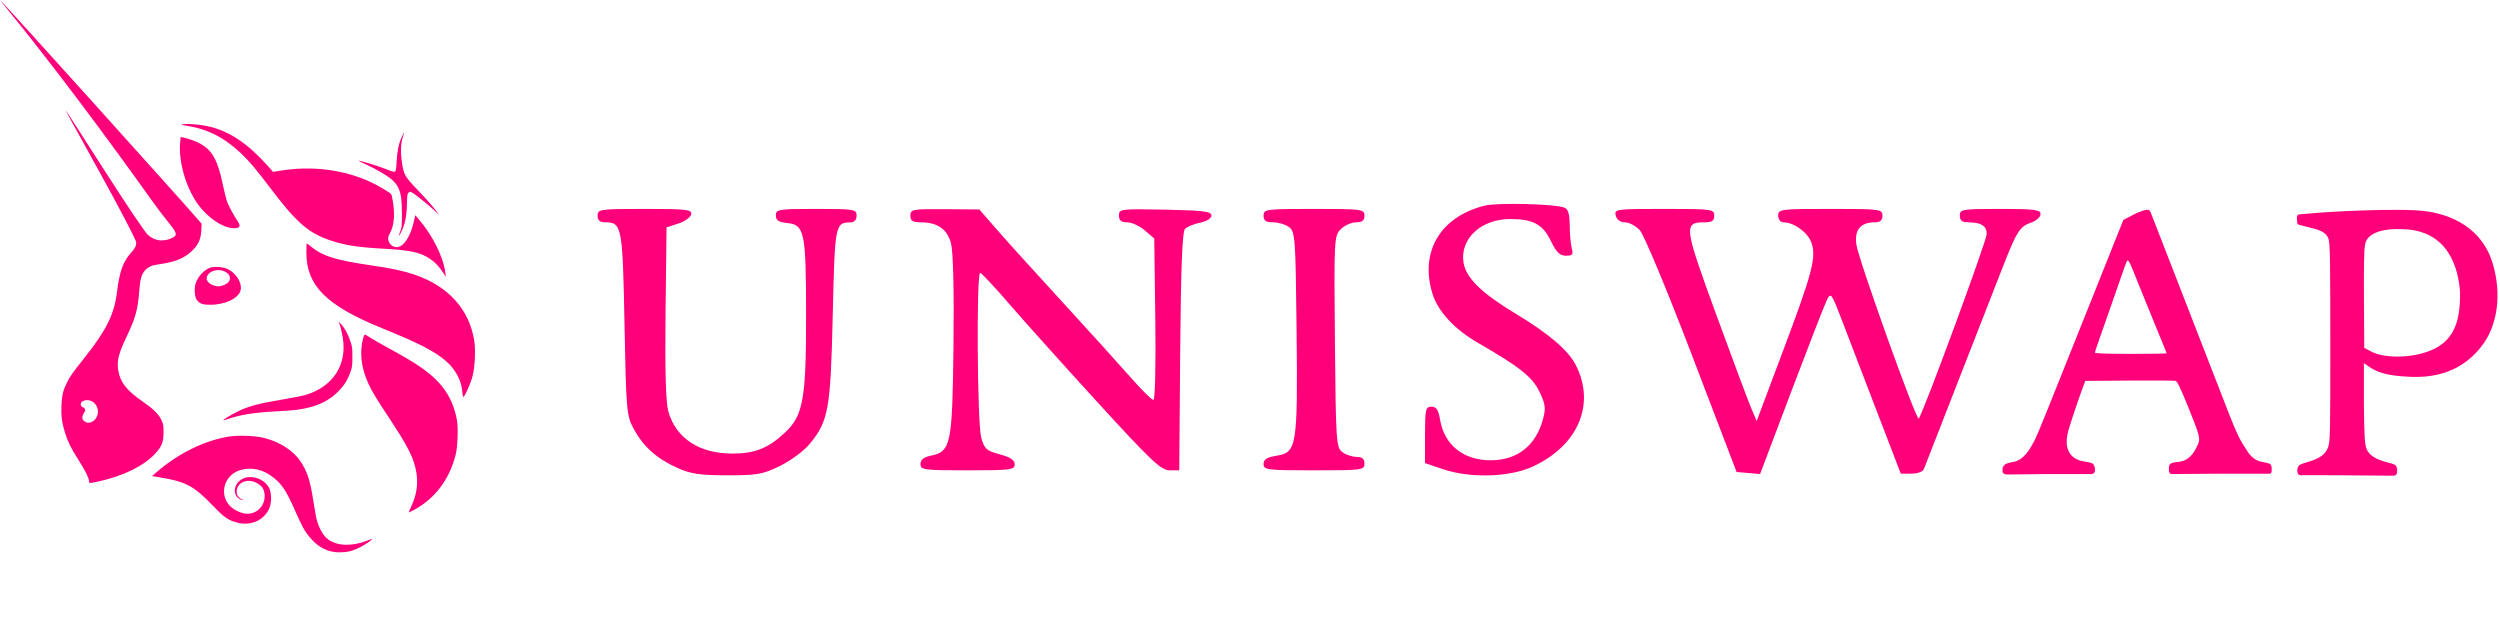
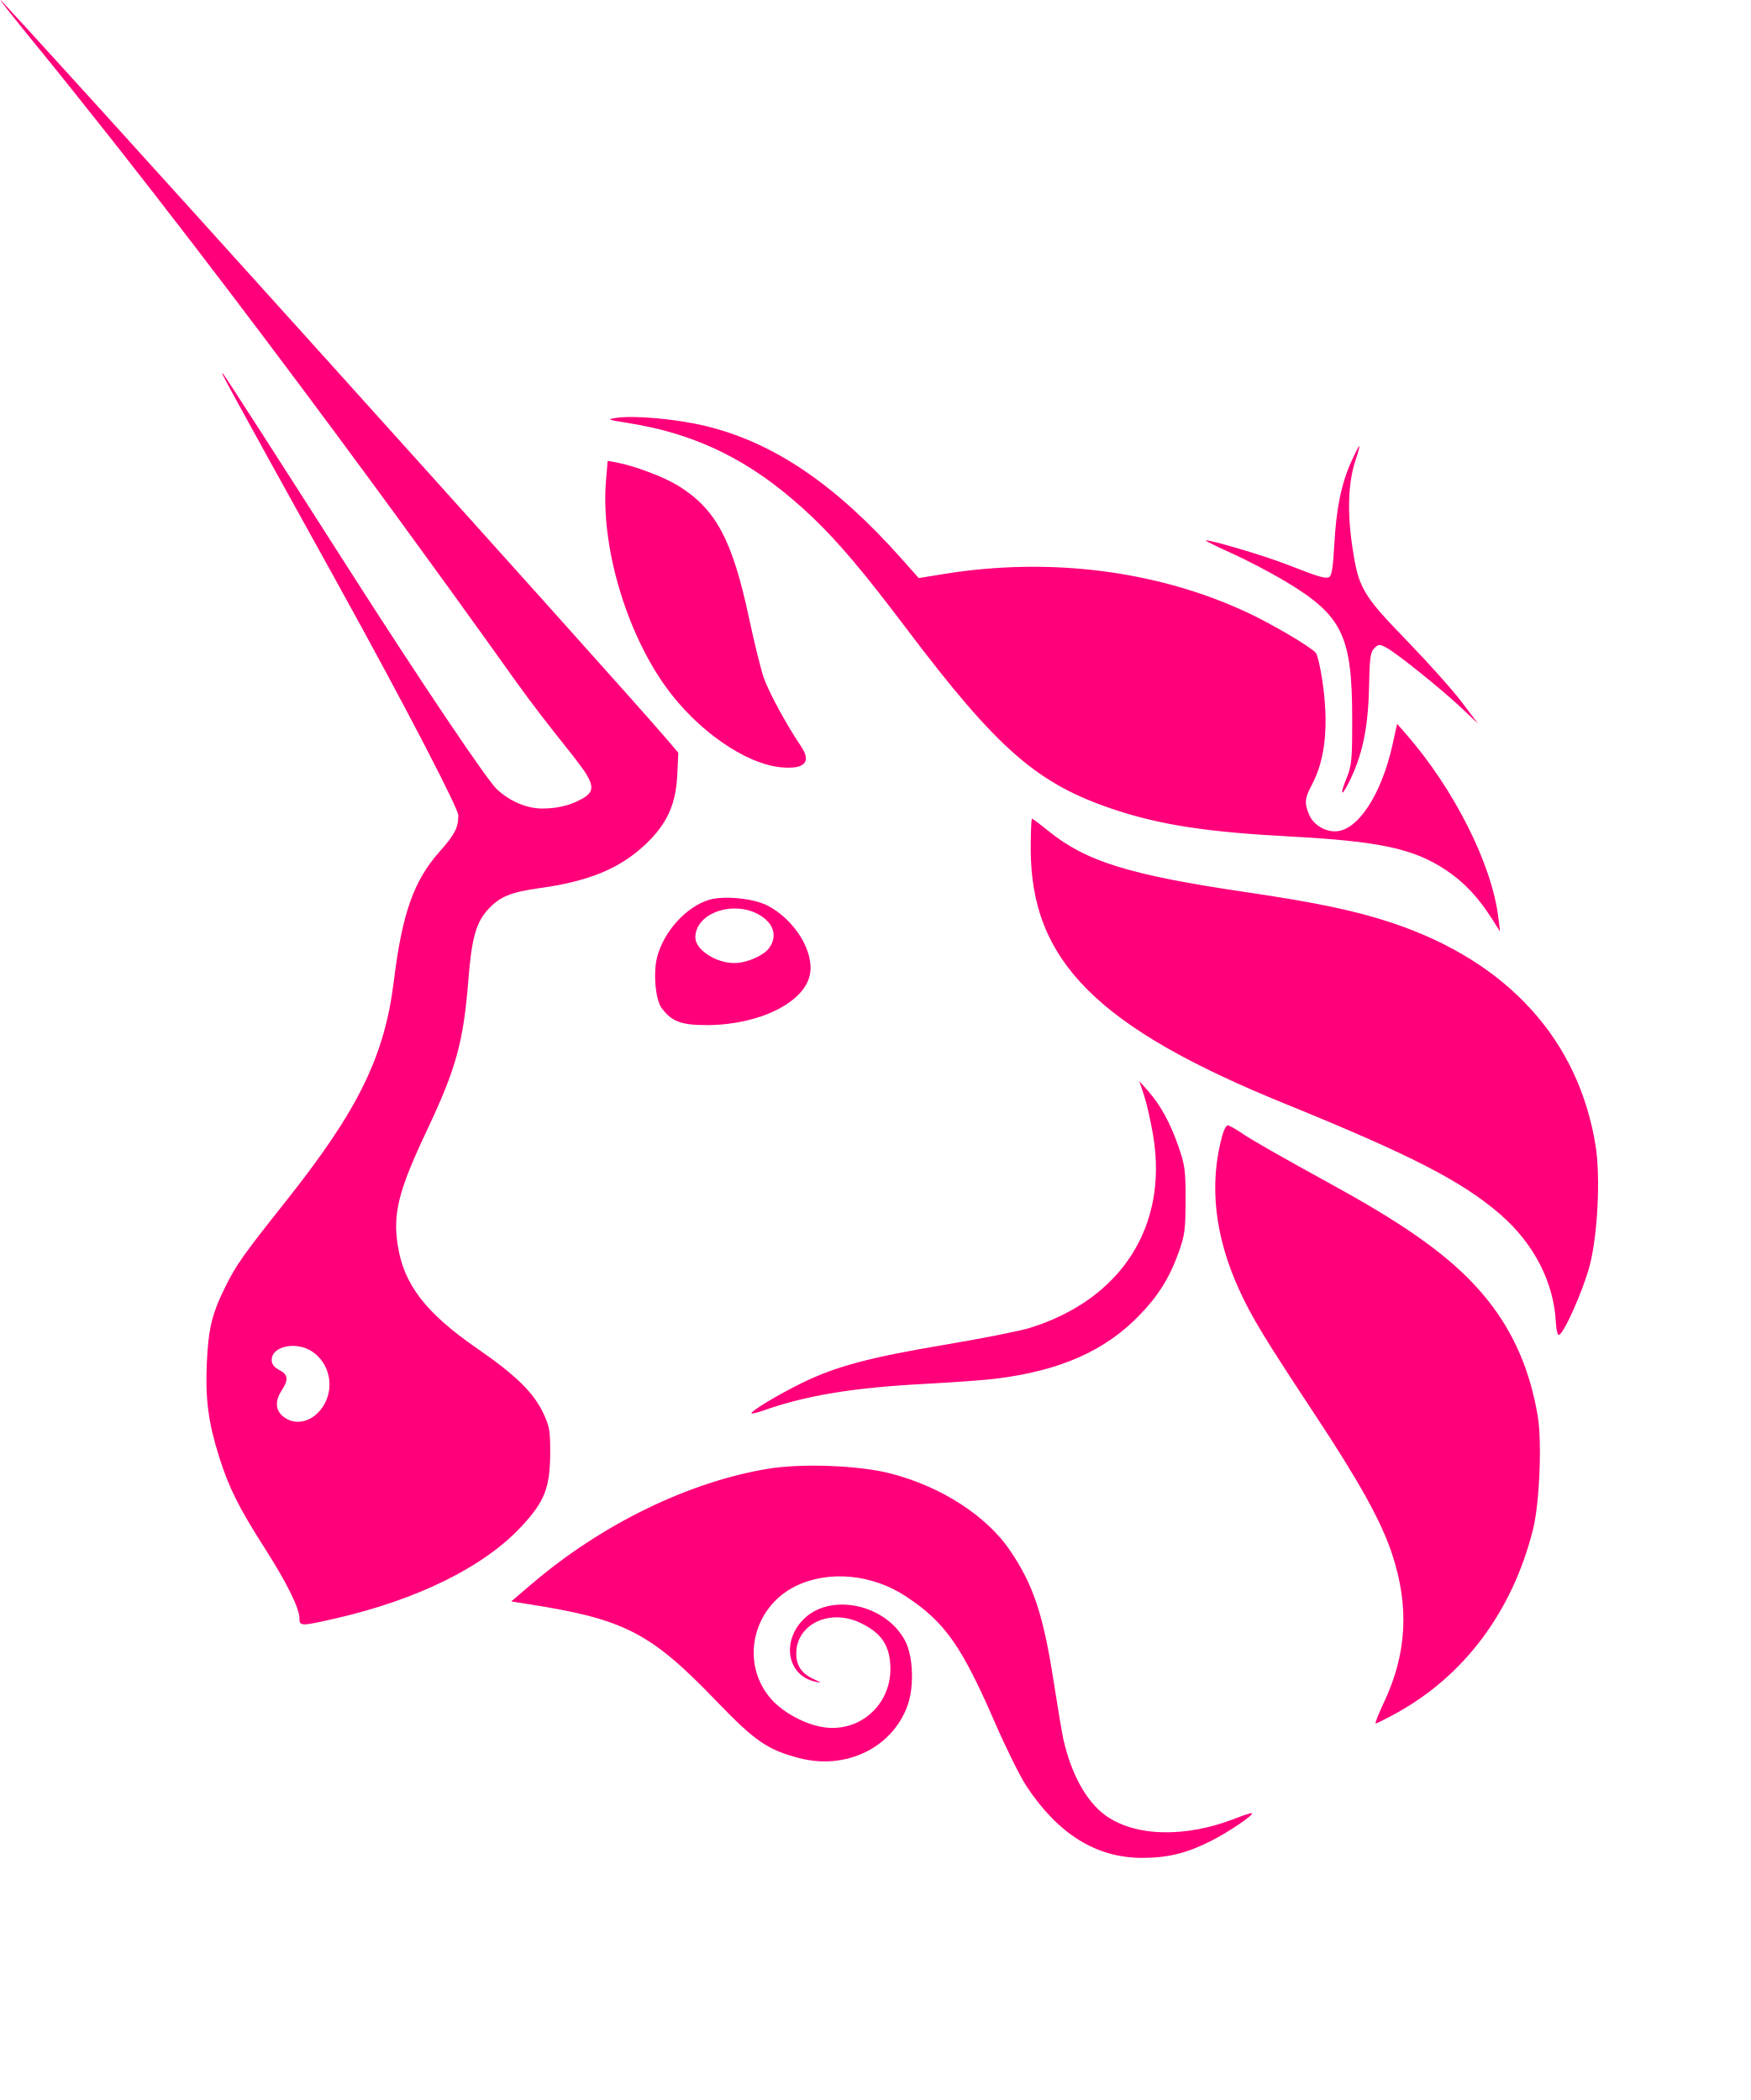
- <svg xmlns="http://www.w3.org/2000/svg" width="961" height="240" viewBox="0 0 961 240" fill="none">
+ <svg xmlns="http://www.w3.org/2000/svg" width="200" height="240" viewBox="0 0 200 240" fill="none">
  <path fill-rule="evenodd" clip-rule="evenodd" d="M3.759 4.707C27.739 34.105 54.068 71.037 58.327 77.011C58.554 77.329 58.718 77.56 58.816 77.697C61.086 80.866 62.96 83.222 64.383 85.011L64.383 85.011L64.383 85.011C67.543 88.983 68.48 90.162 66.595 91.244C65.074 92.117 63.506 92.405 61.94 92.405C60.17 92.405 58.175 91.544 56.723 90.153C55.696 89.169 48.672 78.864 39.106 63.873C31.787 52.402 25.662 42.886 25.495 42.727C25.109 42.358 25.116 42.371 38.36 66.307C46.676 81.338 52.365 92.445 52.365 93.155C52.365 94.601 51.974 95.361 50.209 97.349C47.266 100.666 45.951 104.392 45.001 112.103C43.937 120.747 40.943 126.854 32.647 137.304C27.791 143.422 26.996 144.543 25.77 147.009C24.227 150.114 23.803 151.853 23.631 155.774C23.449 159.92 23.803 162.598 25.057 166.561C26.155 170.031 27.3 172.323 30.23 176.906C32.758 180.86 34.213 183.799 34.213 184.949C34.213 185.864 34.386 185.865 38.303 184.972C47.678 182.833 55.29 179.073 59.571 174.464C62.221 171.611 62.843 170.036 62.863 166.127C62.877 163.57 62.787 163.035 62.103 161.564C60.989 159.169 58.962 157.179 54.492 154.093C48.636 150.049 46.135 146.794 45.444 142.317C44.877 138.644 45.535 136.052 48.774 129.194C52.127 122.095 52.959 119.07 53.521 111.914C53.884 107.291 54.386 105.468 55.701 104.005C57.073 102.479 58.307 101.962 61.702 101.493C67.235 100.73 70.758 99.284 73.654 96.588C76.167 94.25 77.218 91.996 77.38 88.604L77.502 86.033L76.098 84.38C71.014 78.392 0.354 0 0.041 0C-0.026 0 1.647 2.118 3.759 4.707ZM37.068 160.465C38.217 158.408 37.606 155.765 35.683 154.473C33.866 153.253 31.044 153.828 31.044 155.418C31.044 155.903 31.31 156.256 31.908 156.568C32.916 157.092 32.99 157.681 32.197 158.885C31.393 160.105 31.458 161.177 32.379 161.905C33.864 163.08 35.967 162.434 37.068 160.465ZM71.669 48.325C69.401 47.969 69.305 47.927 70.373 47.762C72.418 47.444 77.249 47.877 80.577 48.676C88.348 50.542 95.419 55.322 102.967 63.81L104.972 66.066L107.841 65.6C119.926 63.638 132.22 65.197 142.503 69.995C145.332 71.315 149.792 73.943 150.349 74.618C150.526 74.833 150.853 76.219 151.073 77.697C151.837 82.811 151.455 86.73 149.906 89.658C149.064 91.251 149.017 91.756 149.583 93.12C150.035 94.208 151.296 95.013 152.545 95.011C155.1 95.008 157.85 90.835 159.125 85.03L159.631 82.724L160.634 83.871C166.134 90.166 170.455 98.751 171.197 104.861L171.39 106.454L170.466 105.006C168.874 102.514 167.276 100.817 165.228 99.449C161.538 96.982 157.635 96.143 147.301 95.593C137.967 95.096 132.685 94.29 127.447 92.565C118.534 89.63 114.042 85.721 103.455 71.692C98.753 65.461 95.847 62.013 92.956 59.236C86.387 52.928 79.932 49.619 71.669 48.325ZM152.454 62.238C152.689 58.062 153.25 55.308 154.377 52.793C154.823 51.797 155.241 50.982 155.305 50.982C155.37 50.982 155.176 51.717 154.874 52.615C154.055 55.056 153.92 58.395 154.485 62.279C155.201 67.208 155.609 67.919 160.766 73.243C163.185 75.741 165.999 78.89 167.019 80.243L168.874 82.701L167.019 80.944C164.751 78.795 159.535 74.605 158.383 74.006C157.61 73.604 157.495 73.611 157.019 74.09C156.58 74.531 156.487 75.195 156.426 78.331C156.331 83.218 155.672 86.356 154.08 89.492C153.219 91.189 153.083 90.827 153.862 88.912C154.444 87.482 154.503 86.853 154.499 82.122C154.49 72.615 153.372 70.33 146.819 66.415C145.16 65.423 142.424 63.992 140.741 63.236C139.059 62.479 137.722 61.82 137.77 61.771C137.956 61.584 144.347 63.468 146.919 64.468C150.745 65.954 151.376 66.147 151.841 65.968C152.152 65.847 152.303 64.931 152.454 62.238ZM69.238 54.939C68.621 62.279 71.47 72.097 76.075 78.501C79.645 83.465 85.179 87.323 89.264 87.695C91.939 87.939 92.743 87.093 91.533 85.308C89.853 82.83 87.786 79.014 87.239 77.38C86.9 76.365 86.162 73.367 85.599 70.718C83.678 61.673 81.79 58.15 77.429 55.475C75.839 54.5 72.445 53.224 70.477 52.861L69.429 52.668L69.238 54.939ZM146.869 126.161C125.348 117.409 117.768 109.812 117.768 96.994C117.768 95.107 117.833 93.564 117.911 93.564C117.99 93.564 118.822 94.186 119.761 94.948C124.125 98.483 129.012 99.993 142.541 101.986C150.501 103.16 154.981 104.107 159.114 105.492C172.249 109.892 180.376 118.821 182.314 130.984C182.877 134.518 182.547 141.145 181.634 144.638C180.913 147.397 178.713 152.369 178.13 152.56C177.968 152.613 177.809 151.987 177.768 151.135C177.547 146.568 175.262 142.122 171.425 138.791C167.062 135.004 161.2 131.99 146.869 126.161ZM130.721 125.198C131.023 126.107 131.491 128.176 131.76 129.797C133.484 140.159 128.099 148.531 117.624 151.775C116.515 152.118 112.147 152.982 107.917 153.693C99.354 155.133 95.533 156.153 91.694 158.021C88.971 159.346 85.674 161.33 85.87 161.527C85.933 161.591 86.555 161.441 87.251 161.194C92.093 159.477 97.481 158.588 105.667 158.158C108.916 157.988 112.611 157.716 113.879 157.555C121.172 156.627 126.227 154.389 130.158 150.348C132.345 148.099 133.649 146.004 134.7 143.05C135.366 141.176 135.456 140.48 135.461 137.16C135.467 133.777 135.386 133.158 134.664 131.077C133.719 128.349 132.604 126.302 131.192 124.701L130.172 123.545L130.721 125.198ZM141.626 147.494C138.766 141.285 138.11 135.291 139.676 129.701C139.844 129.103 140.113 128.614 140.276 128.614C140.438 128.614 141.112 128.983 141.775 129.433C143.092 130.329 145.735 131.838 152.775 135.715C161.561 140.553 166.57 144.299 169.976 148.58C172.959 152.328 174.805 156.597 175.693 161.803C176.197 164.752 175.902 171.848 175.153 174.817C172.791 184.18 167.301 191.534 159.471 195.826C158.324 196.454 157.294 196.97 157.182 196.973C157.071 196.975 157.489 195.902 158.111 194.587C160.745 189.025 161.045 183.615 159.054 177.594C157.834 173.907 155.348 169.408 150.328 161.804C144.492 152.964 143.061 150.611 141.626 147.494ZM87.766 167.858C78.715 169.343 68.778 174.181 60.792 180.992L58.415 183.02L60.504 183.35C71.408 185.069 74.344 186.594 81.908 194.464C86.26 198.992 87.73 200 91.341 200.931C96.643 202.298 101.87 199.786 103.663 195.008C104.464 192.873 104.357 189.338 103.438 187.563C101.252 183.336 94.883 181.97 91.804 185.066C89.238 187.645 89.986 191.53 93.176 192.198C93.907 192.352 93.886 192.319 92.99 191.91C91.594 191.272 90.987 190.388 90.98 188.981C90.962 185.682 94.699 183.83 98.176 185.414C100.722 186.575 101.733 188.091 101.733 190.749C101.733 194.842 98.284 197.926 94.271 197.422C92.125 197.152 89.502 195.766 88.095 194.16C84.555 190.117 85.934 183.737 90.876 181.289C94.639 179.426 99.641 179.885 103.519 182.45C107.975 185.398 109.87 188.092 113.708 196.934C114.958 199.813 116.566 203.054 117.281 204.136C120.917 209.633 125.273 212.329 130.52 212.329C133.414 212.329 135.591 211.795 138.33 210.414C140.365 209.387 143.25 207.436 143.042 207.227C142.983 207.168 142.139 207.433 141.166 207.816C135.437 210.073 129.613 209.918 126.231 207.417C124.101 205.843 122.383 202.707 121.5 198.785C121.347 198.106 120.843 195.108 120.379 192.122C119.203 184.554 118.074 181.152 115.441 177.248C112.747 173.254 107.568 169.902 101.778 168.405C98.166 167.471 91.667 167.217 87.766 167.858ZM75.09 109.345C75.871 106.429 78.396 103.648 80.994 102.842C82.646 102.33 86.06 102.657 87.666 103.481C90.777 105.079 93.035 108.718 92.545 111.345C91.947 114.548 86.805 117.111 80.889 117.153C77.867 117.174 76.751 116.764 75.598 115.208C74.883 114.244 74.613 111.124 75.09 109.345ZM86.871 104.623C88.423 105.58 88.822 106.995 87.91 108.304C87.281 109.206 85.336 110.063 83.914 110.063C81.778 110.063 79.448 108.531 79.448 107.128C79.448 104.309 83.916 102.8 86.871 104.623ZM550.571 112.695C545.745 96.642 553.704 83.327 570.686 79.049C575.556 77.821 597.609 78.375 601.387 79.82C602.775 80.35 603.379 82.383 603.392 86.561C603.401 89.852 603.76 93.848 604.188 95.442C604.838 97.858 604.458 98.333 601.909 98.294C599.603 98.258 598.209 96.907 596.262 92.819C593.153 86.289 589.388 84.213 580.615 84.188C569.415 84.156 561.22 91.697 562.554 100.808C563.423 106.737 569.347 112.571 582.641 120.591C595.29 128.22 602.673 134.494 605.614 140.115C613.48 155.143 606.763 171.225 589.238 179.328C580.242 183.487 565.165 183.917 554.565 180.317L547.777 178.011V167.165C547.777 157.342 548.011 156.317 550.25 156.317C552.123 156.317 552.932 157.555 553.589 161.433C555.225 171.076 562.553 176.93 572.99 176.93C583.214 176.93 590.361 171.344 593.099 161.215C594.265 156.9 594.064 155.309 591.751 150.549C588.979 144.842 584.206 141.055 567.995 131.703C559 126.513 552.639 119.574 550.571 112.695ZM232.791 85.457C230.579 85.457 229.716 84.734 229.716 82.88C229.716 80.426 230.579 80.304 247.912 80.304C264 80.304 266.059 80.546 265.69 82.392C265.459 83.541 263.236 85.135 260.747 85.935L256.221 87.389L255.835 120.243C255.576 142.165 255.94 154.811 256.927 158.249C259.862 168.474 268.815 174.354 281.447 174.354C290.241 174.354 295.378 172.298 301.832 166.192C308.774 159.628 309.881 153.391 309.859 120.975C309.838 89 309.281 86.361 302.414 85.698C299.289 85.395 298.242 84.667 298.242 82.799C298.242 80.47 299.273 80.304 313.757 80.304C328.41 80.304 329.272 80.447 329.272 82.88C329.272 84.468 328.403 85.465 327.009 85.476C321.021 85.529 320.911 86.099 320.105 121.16C319.269 157.57 318.488 161.881 311.109 170.8C308.981 173.373 303.906 177.109 299.832 179.103C293.193 182.352 291.081 182.725 279.494 182.704C268.813 182.682 265.441 182.166 260.1 179.735C252.304 176.186 247.234 171.593 243.496 164.691C240.887 159.873 240.664 157.266 240.06 124.623C239.368 87.258 239.033 85.457 232.791 85.457ZM353.777 85.457C350.821 85.457 349.959 84.875 349.959 82.88C349.959 80.465 350.785 80.31 363.211 80.409L376.464 80.515L382.805 87.817C386.29 91.833 397.654 104.396 408.055 115.733C418.457 127.071 430.399 140.26 434.592 145.043C438.786 149.827 442.733 153.74 443.364 153.74C444.012 153.74 444.335 140.228 444.104 122.706L443.696 91.672L440.068 88.565C438.073 86.855 435.02 85.457 433.281 85.457C430.968 85.457 430.121 84.756 430.121 82.844C430.121 80.328 430.781 80.244 447.898 80.59C462.453 80.883 465.676 81.289 465.676 82.828C465.676 83.924 463.876 85.075 461.354 85.588C458.978 86.073 456.359 87.14 455.536 87.959C454.474 89.017 453.933 102.693 453.67 135.122L453.299 180.795H449.552C446.326 180.795 442.486 177.165 421.956 154.706C408.839 140.356 393.528 123.302 387.932 116.808C382.335 110.313 377.32 104.95 376.787 104.891C375.286 104.723 375.649 162.749 377.184 168.257C378.381 172.549 379.204 173.288 384.289 174.644C388.384 175.735 390.04 176.842 390.04 178.486C390.04 180.597 388.479 180.795 371.939 180.795C355.102 180.795 353.838 180.627 353.838 178.38C353.838 176.735 355.056 175.722 357.658 175.203C365.553 173.63 366.077 171.133 366.52 132.963C366.768 111.585 366.404 96.627 365.557 93.495C364.069 87.987 360.361 85.457 353.777 85.457ZM489.349 85.457C486.579 85.457 485.717 84.845 485.717 82.88C485.717 80.418 486.579 80.304 505.111 80.304C523.642 80.304 524.505 80.418 524.505 82.88C524.505 84.77 523.642 85.457 521.272 85.457C519.495 85.457 516.853 86.64 515.402 88.085C512.841 90.638 512.775 91.907 513.14 131.351C513.495 169.856 513.647 172.084 516.024 173.815C517.405 174.82 519.877 175.642 521.519 175.642C523.642 175.642 524.505 176.385 524.505 178.219C524.505 180.681 523.642 180.795 505.111 180.795C487.02 180.795 485.717 180.633 485.717 178.384C485.717 176.57 486.986 175.769 490.839 175.155C498.49 173.936 498.881 171.44 498.404 126.901C498.023 91.233 497.859 89.009 495.49 87.284C494.109 86.279 491.346 85.457 489.349 85.457ZM624.632 85.457C622.863 85.457 621.518 84.477 621.099 82.88C620.447 80.389 621.061 80.304 639.697 80.304C658.107 80.304 658.969 80.418 658.969 82.88C658.969 84.861 658.107 85.457 655.248 85.457C647.109 85.457 647.292 86.931 659.611 120.624C665.88 137.775 671.969 154.067 673.139 156.828L675.266 161.849L685.141 135.57C696.766 104.637 698.276 98.916 696.302 93.275C694.926 89.343 689.576 85.457 685.539 85.457C684.398 85.457 683.535 84.349 683.535 82.88C683.535 80.414 684.398 80.304 703.576 80.304C722.754 80.304 723.616 80.414 723.616 82.88C723.616 84.714 722.754 85.457 720.631 85.457C715.195 85.457 712.798 88.346 713.579 93.958C714.383 99.735 736.62 161.824 737.553 160.895C739.07 159.384 763.697 92.544 763.697 89.939C763.697 86.818 761.505 85.457 756.48 85.457C754.216 85.457 753.353 84.747 753.353 82.88C753.353 80.447 754.216 80.304 768.869 80.304C782.029 80.304 784.384 80.608 784.384 82.303C784.384 83.403 782.772 84.863 780.801 85.547C776.369 87.087 775.256 88.844 769.696 103.079C767.255 109.33 759.614 128.894 752.715 146.552C745.817 164.212 739.876 179.431 739.514 180.372C739.151 181.314 737.013 182.084 734.761 182.084H730.669L721.382 157.927C716.273 144.642 710.238 128.902 707.972 122.95C704.086 112.751 703.76 112.308 702.298 115.219C701.445 116.92 695.309 132.688 688.66 150.26L676.574 182.21L672.063 181.825L667.552 181.44L650.347 136.448C640.735 111.311 631.896 90.131 630.316 88.456C628.76 86.806 626.203 85.457 624.632 85.457ZM883.156 86.003C882.94 85.514 882.941 83.755 882.941 83.755C882.941 83.755 882.892 83.121 883.158 82.782C883.423 82.445 883.517 82.436 884.468 82.346L884.477 82.345C887.968 82.013 894.972 81.454 900.817 81.199C901.352 81.176 901.947 81.149 902.594 81.119L902.607 81.119L902.615 81.118L902.62 81.118C909.053 80.826 920.564 80.436 928.476 80.831C943.656 81.59 954.453 88.927 958.132 101.053C961.812 113.178 959.866 124.56 954.851 131.805C949.835 139.05 941.402 145.288 927.384 144.882C915.812 144.547 912.715 142.38 910.241 140.649C909.718 140.283 909.223 139.936 908.682 139.631V155.094C908.804 165.64 908.892 170.705 909.709 172.58C910.809 175.104 913.296 176.659 918.142 177.851C918.142 177.851 920.334 178.365 920.9 178.913C921.465 179.461 921.465 180.678 921.465 180.678C921.465 180.678 921.581 181.816 921.127 182.396C920.672 182.976 919.795 182.86 919.795 182.86L898.335 182.687L885.396 182.653C885.396 182.653 884.038 182.913 883.529 182.367C883.02 181.82 883.067 180.681 883.067 180.681C883.067 180.681 883.179 179.454 883.773 178.905C884.367 178.355 886.576 177.741 886.576 177.741C891.566 176.34 893.73 174.858 894.861 172.066C895.772 169.815 895.778 165.641 895.769 131.578C895.76 99.275 895.713 93.249 894.972 91.516C893.876 88.951 891.131 88.271 887.223 87.303L887.221 87.303C886.447 87.111 885.626 86.908 884.764 86.677C884.764 86.677 883.373 86.493 883.156 86.003ZM945.642 112.362C945.642 117.659 945.549 125.952 939.91 131.253C934.271 136.554 923.168 138.005 915.631 136.529C913.255 136.064 911.897 135.347 910.85 134.794L910.745 134.739L908.816 133.723L908.704 115.112C908.634 103.451 908.756 95.854 909.031 94.767C909.282 88.619 918.351 87.854 922.783 88.082C941.742 88.082 945.089 104.056 945.642 112.362ZM823.621 81.025C823.621 81.025 822.695 81.381 821.291 81.913L816.229 84.528L812.583 93.628C810.579 98.634 806.911 107.822 804.434 114.047C799.922 125.385 796.942 132.834 793.806 140.609C792.884 142.896 790.099 149.86 787.617 156.085C785.136 162.309 782.656 168.233 782.106 169.249C782.014 169.418 781.917 169.6 781.815 169.792C780.428 172.4 778.017 176.93 773.76 177.615C773.76 177.615 771.42 177.845 770.553 178.701C769.686 179.558 769.77 180.258 769.77 180.258V181.337C769.77 181.337 769.849 181.86 770.34 182.12C770.831 182.381 771.496 182.396 771.496 182.396L787.067 182.219H803.161C803.161 182.219 804.299 182.352 804.738 181.988C805.177 181.624 805.298 181.084 805.298 181.084V179.948C805.298 179.948 805.074 178.716 804.437 178.235C803.8 177.755 801.411 177.426 801.411 177.426C794.968 176.579 793.859 171.706 794.654 167.324C795.045 165.171 797.634 157.207 800.55 149.189L801.559 146.418L818.422 146.289C827.697 146.218 835.705 146.266 836.217 146.396C836.949 146.581 837.974 148.662 840.983 156.074C845.542 167.304 845.906 168.672 844.897 170.773C844.835 170.901 844.77 171.042 844.699 171.194C843.752 173.226 841.913 177.174 837.279 177.576C837.279 177.576 834.821 177.661 834.209 178.396C833.598 179.132 833.73 179.978 833.73 179.978V181.102C833.73 181.102 833.894 181.761 834.209 182.022C834.525 182.283 835.059 182.217 835.059 182.217L850.366 182.107L871.883 182.106C871.883 182.106 872.727 182.196 872.957 181.872C873.186 181.547 873.234 181.165 873.234 181.165V179.672C873.234 179.672 873.14 178.878 872.726 178.44C872.313 178.003 869.522 177.541 869.522 177.541C865.958 176.966 864.183 174.024 862.861 171.833C862.524 171.274 862.216 170.764 861.916 170.355C861.303 169.52 859.115 164.944 857.401 160.543C855.688 156.142 851.822 146.2 848.811 138.451C845.799 130.702 841.596 119.892 839.471 114.43C837.346 108.967 833.308 98.573 830.497 91.332C830.036 90.143 829.622 89.076 829.252 88.12L829.251 88.116C827.366 83.253 826.606 81.291 826.397 81.025C825.72 80.163 823.621 81.025 823.621 81.025ZM822.619 110.616C821.94 108.965 820.744 106.003 819.963 104.034C818.543 100.455 818.004 99.631 817.564 100.37C817.436 100.586 816.542 103.032 815.578 105.806C809.338 123.766 806.512 131.853 805.945 133.377C805.589 134.335 805.298 135.322 805.298 135.571C805.298 135.857 810.374 136.024 819.07 136.024C826.644 136.024 832.841 135.93 832.841 135.815C832.841 135.7 832.166 133.986 831.34 132.004C830.514 130.022 828.492 125.075 826.847 121.01C825.202 116.945 823.299 112.268 822.619 110.616Z" fill="#FF007A" />
</svg>
